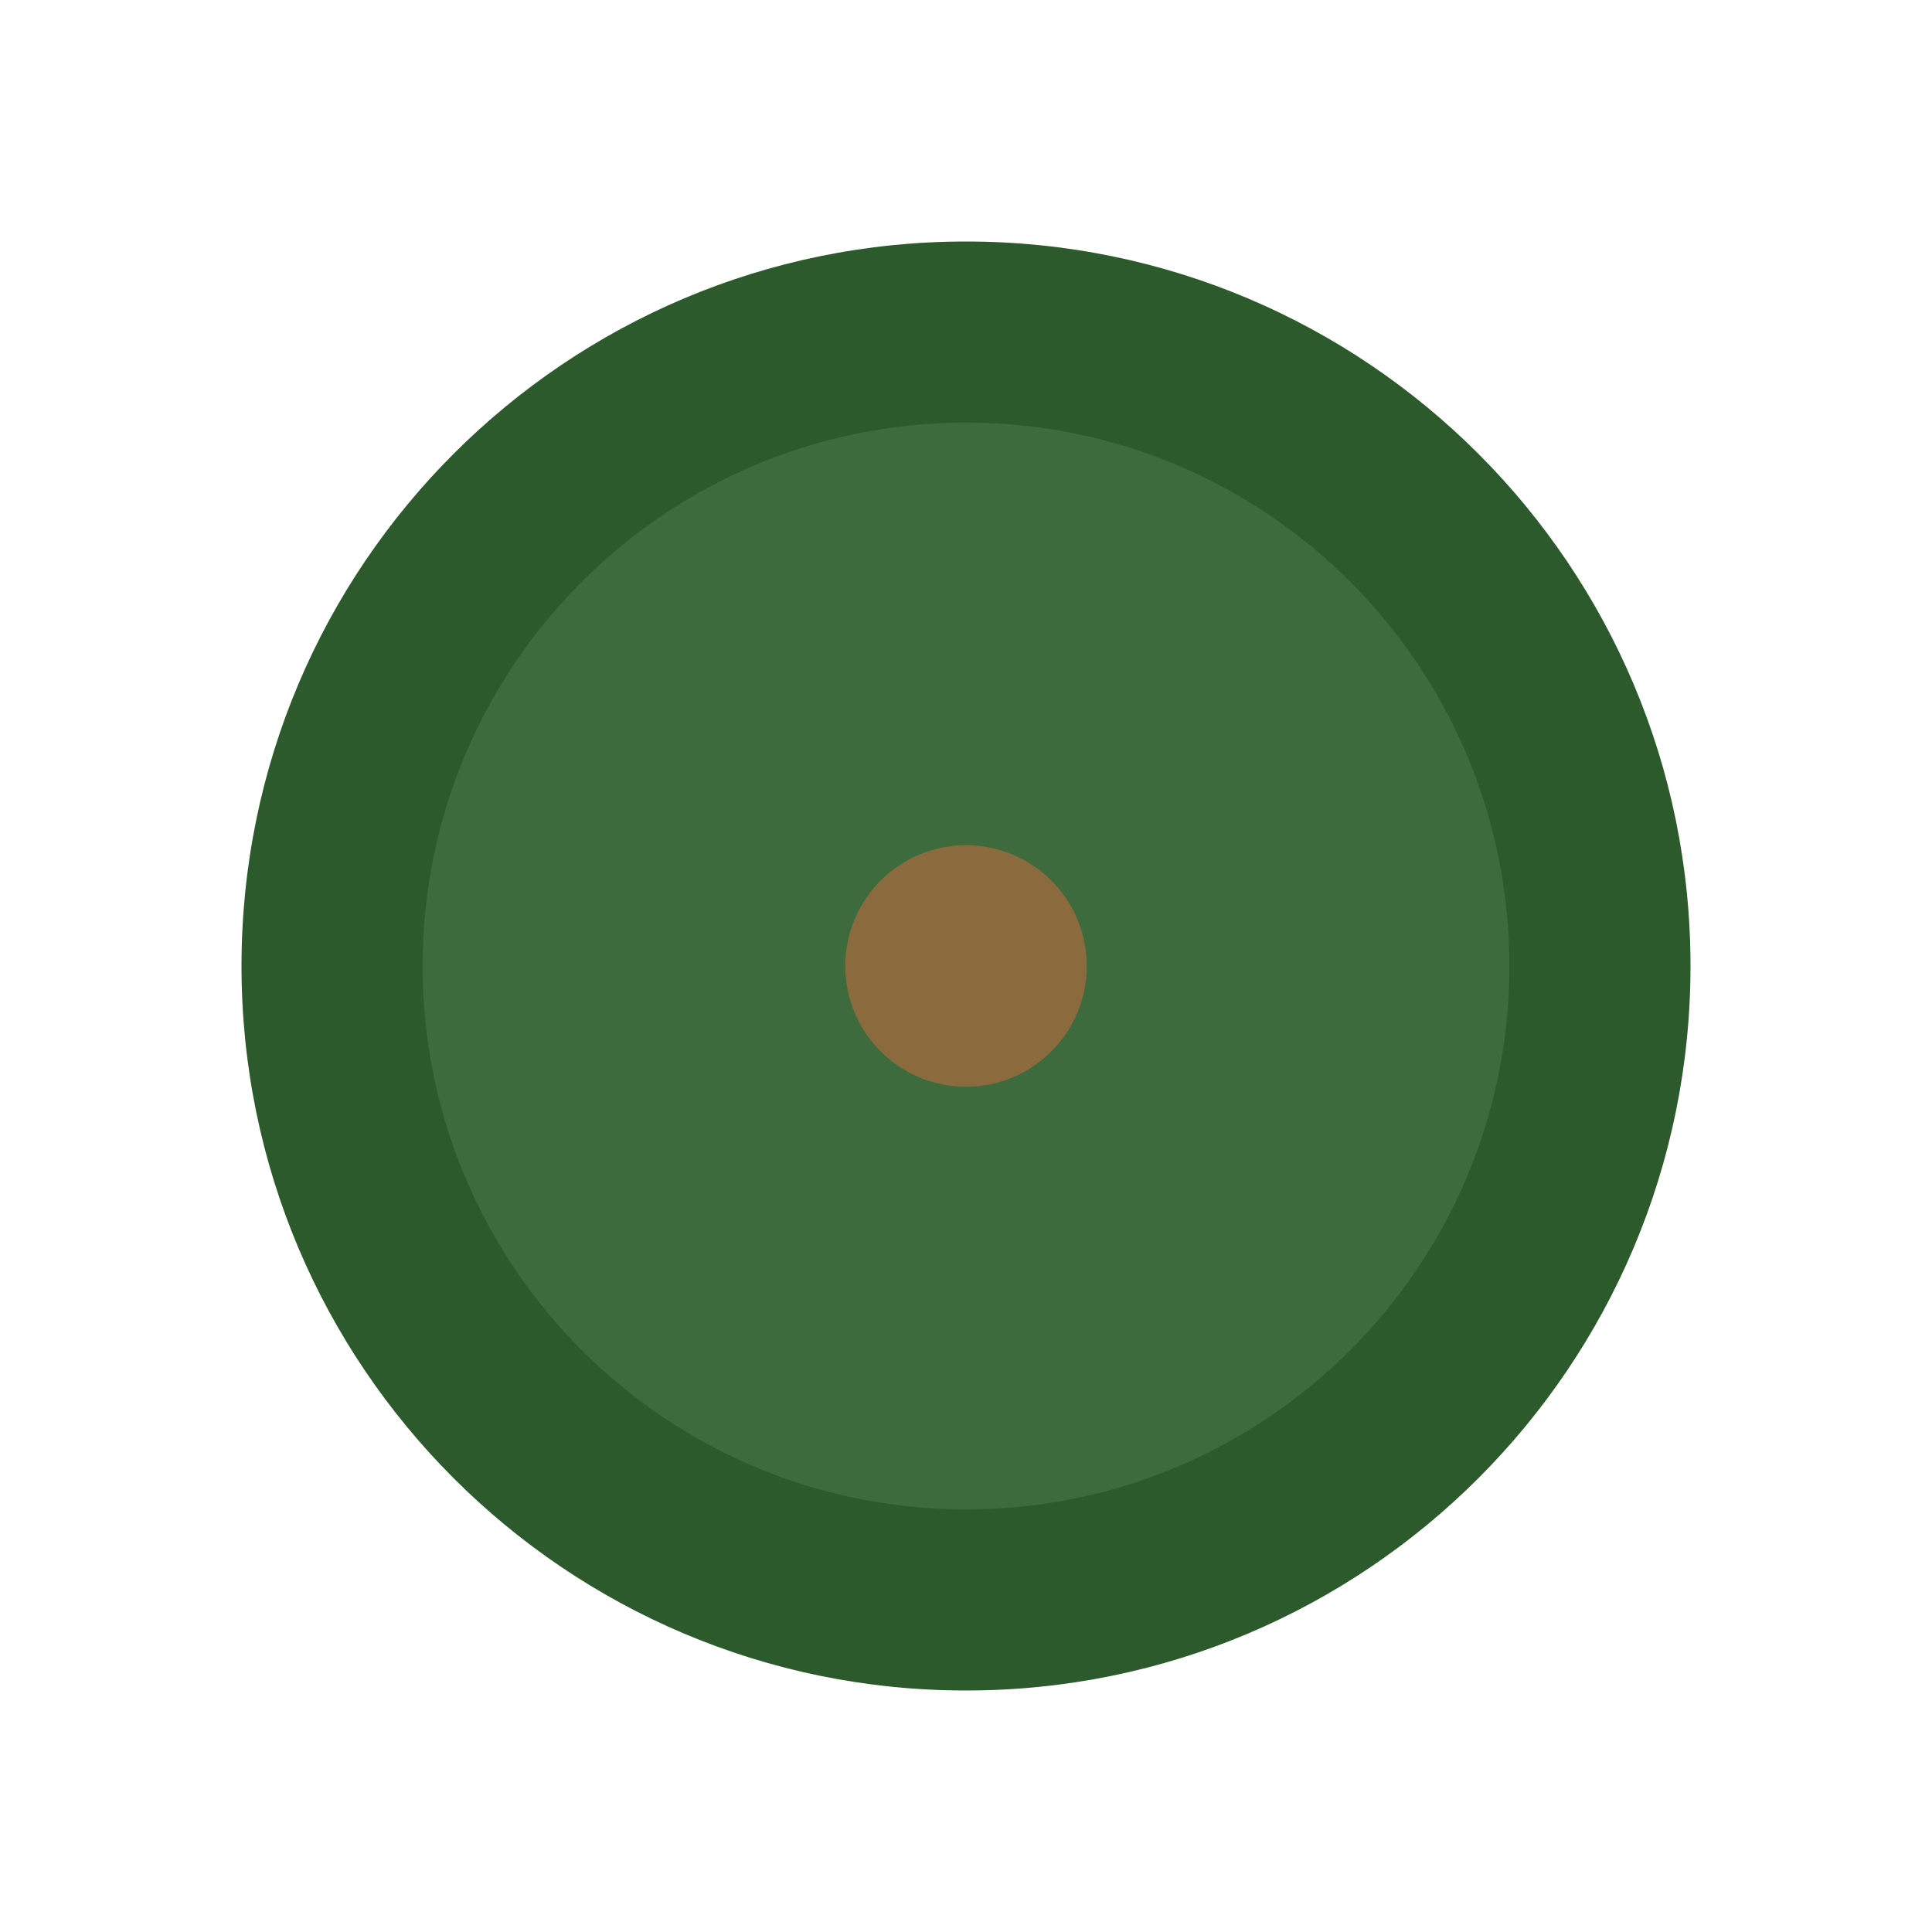
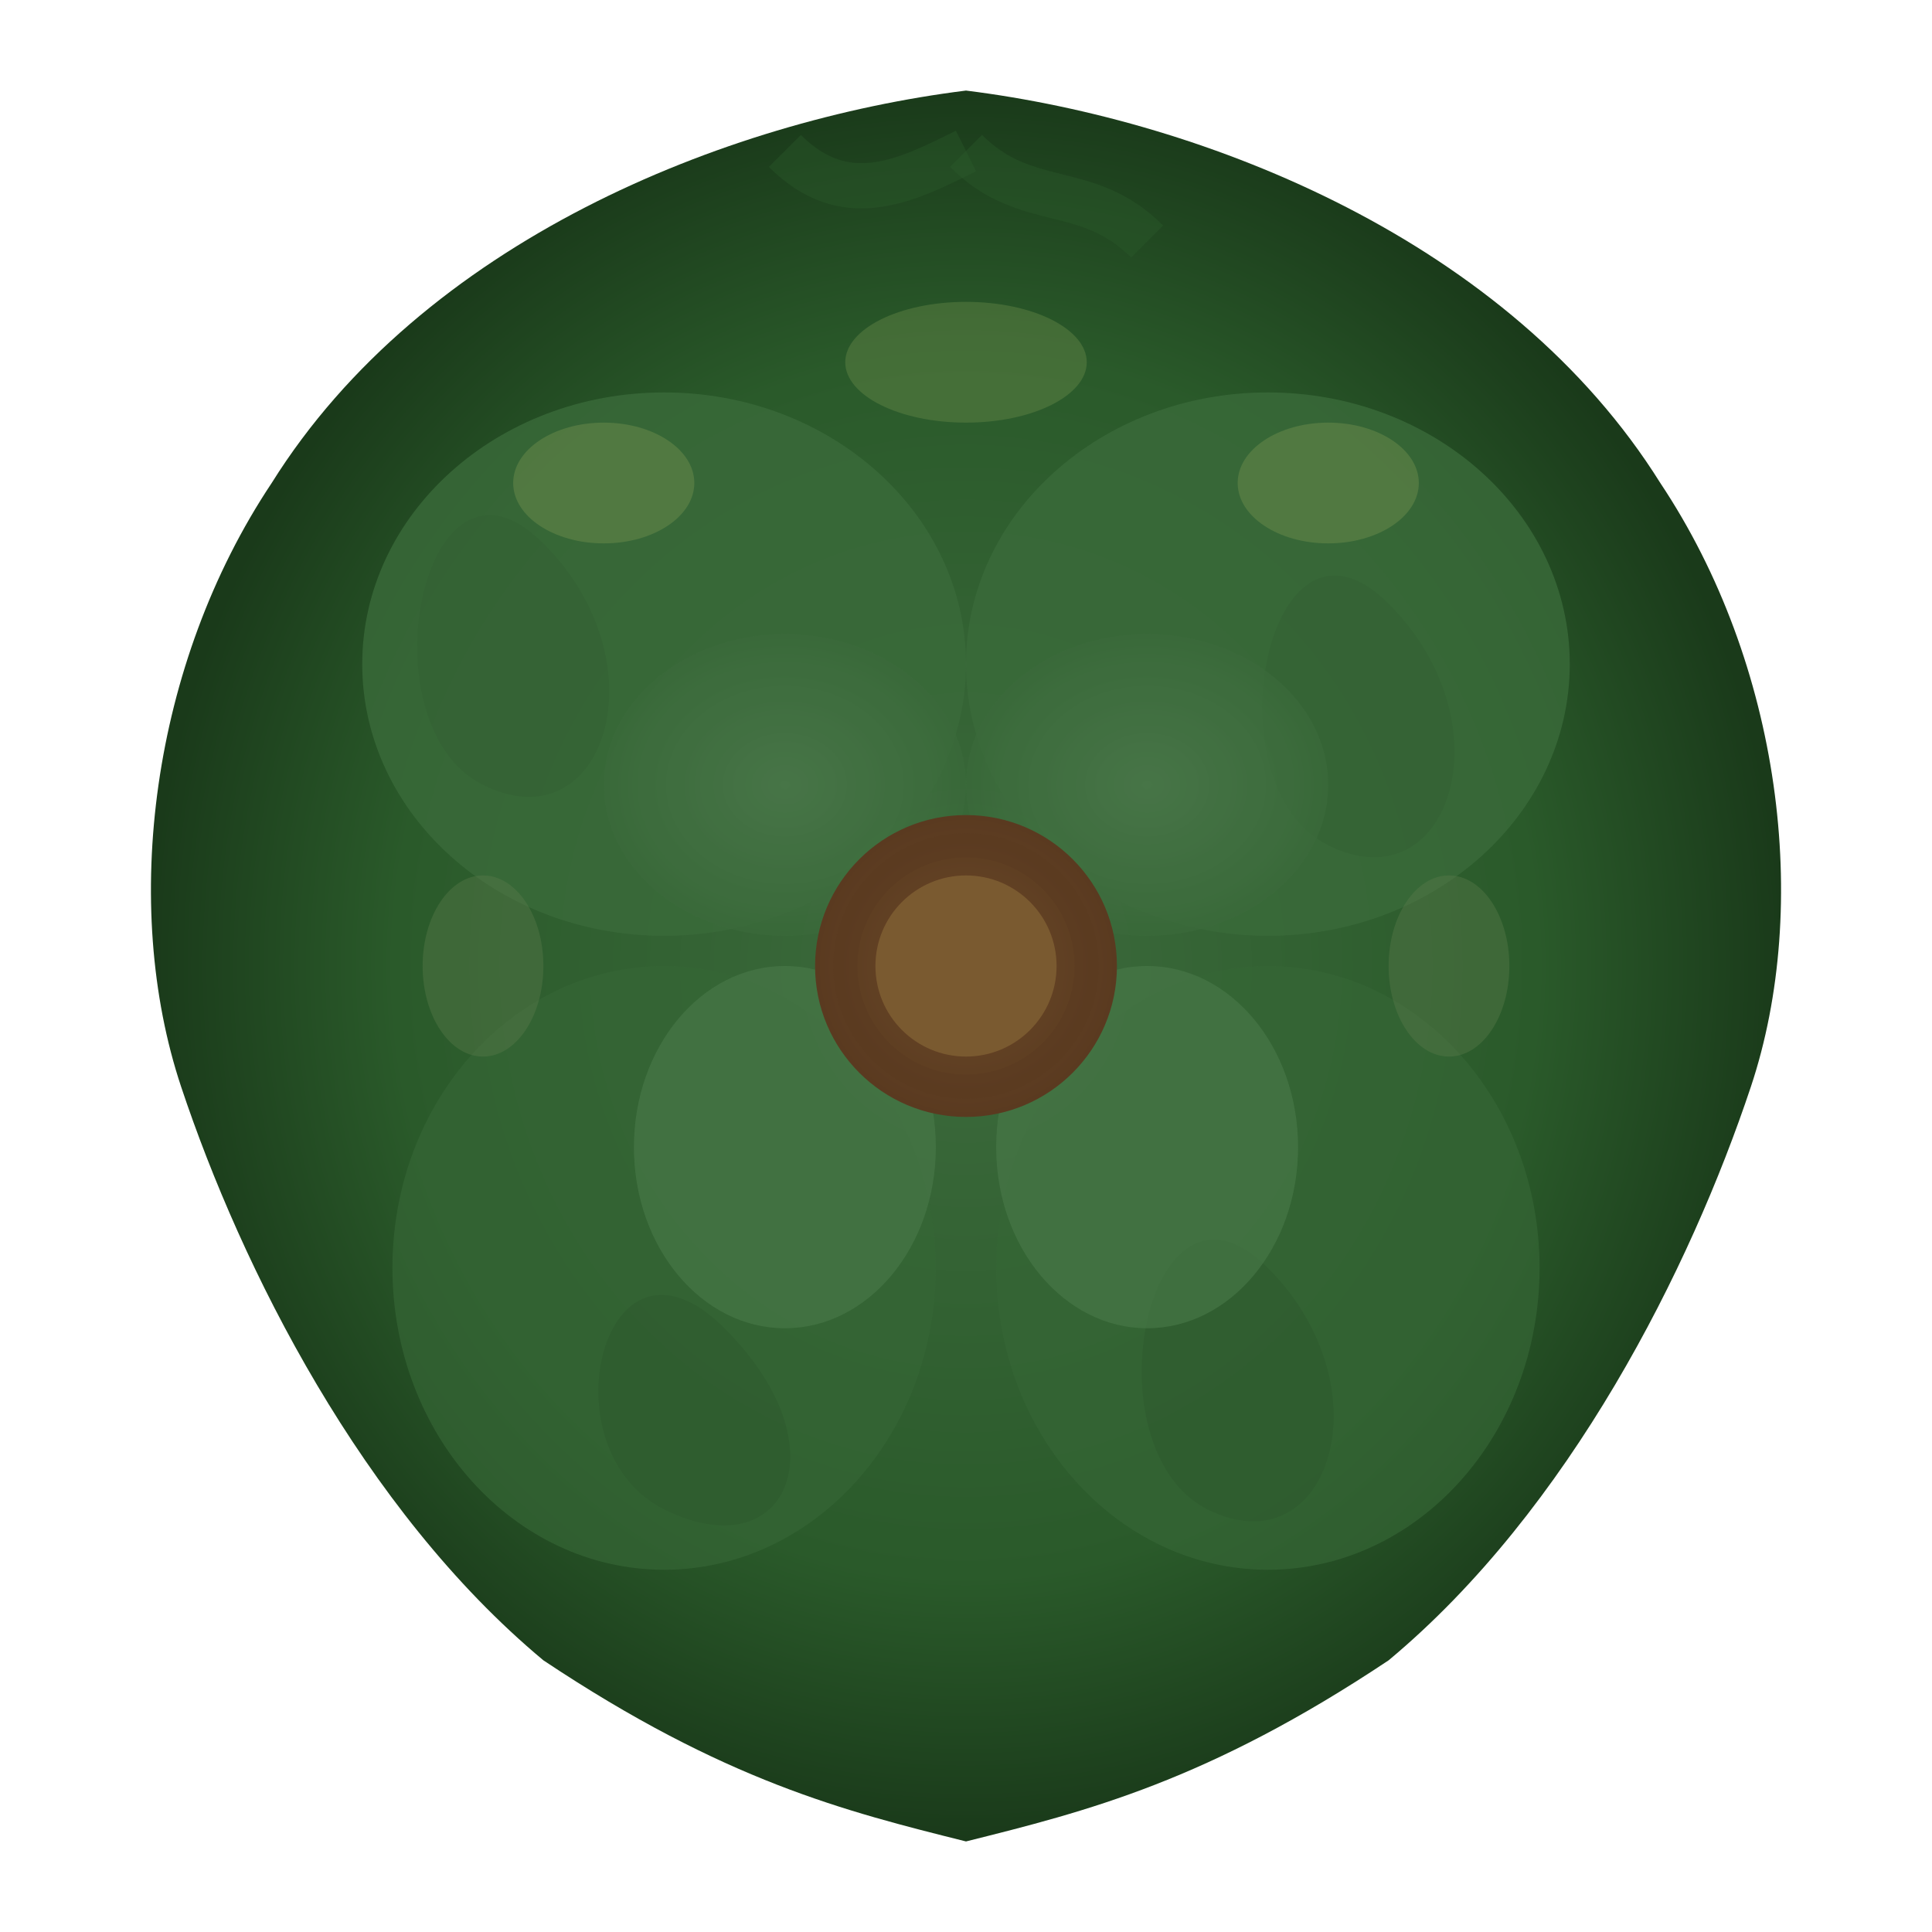
<svg xmlns="http://www.w3.org/2000/svg" viewBox="0 0 64 64">
-   <circle cx="32" cy="32" r="4" fill="#8b6b3d" />
-   <circle cx="32" cy="32" r="24" fill="#2d5a2d" />
-   <circle cx="32" cy="32" r="18" fill="#3d6b3d" />
-   <circle cx="32" cy="32" r="10" fill="#3d6b3d" />
-   <circle cx="32" cy="32" r="4" fill="#8b6b3d" />
+   <defs>
+     <radialGradient id="canopy-outer" cx="50%" cy="50%" r="50%">
+       <stop offset="0%" stop-color="#3d6b3d" />
+       <stop offset="70%" stop-color="#2a5a2a" />
+       <stop offset="100%" stop-color="#1a3a1a" />
+     </radialGradient>
+     <radialGradient id="canopy-inner" cx="50%" cy="50%" r="50%">
+       <stop offset="0%" stop-color="#4d7a4d" />
+       <stop offset="100%" stop-color="#3a6a3a" />
+     </radialGradient>
+     <radialGradient id="trunk-center" cx="50%" cy="50%" r="50%">
+       <stop offset="0%" stop-color="#6b4a28" />
+       <stop offset="100%" stop-color="#5a3a20" />
+     </radialGradient>
+   </defs>
+   <path d="M32 3 C40 4 50 8 55 16 C59 22 60 30 58 36 C56 42 52 50 46 55 C40 59 36 60 32 61 C28 60 24 59 18 55 C12 50 8 42 6 36 C4 30 5 22 9 16 C14 8 24 4 32 3Z" fill="url(#canopy-outer)" />
+   <path d="M18 18 C22 22 20 28 16 26 C12 24 14 14 18 18Z" fill="#1a3a1a" opacity="0.6" />
+   <path d="M46 20 C50 24 48 30 44 28 C40 26 42 16 46 20Z" fill="#1a3a1a" opacity="0.6" />
+   <path d="M24 44 C28 48 26 52 22 50 C18 48 20 40 24 44Z" fill="#1a3a1a" opacity="0.5" />
+   <path d="M42 42 C46 46 44 52 40 50 C36 48 38 38 42 42Z" fill="#1a3a1a" opacity="0.5" />
+   <ellipse cx="22" cy="22" rx="10" ry="9" fill="#3a6a3a" opacity="0.8" />
+   <ellipse cx="42" cy="22" rx="10" ry="9" fill="#3a6a3a" opacity="0.8" />
+   <ellipse cx="22" cy="42" rx="9" ry="10" fill="#356535" opacity="0.7" />
+   <ellipse cx="42" cy="42" rx="9" ry="10" fill="#356535" opacity="0.7" />
+   <ellipse cx="26" cy="26" rx="6" ry="5" fill="url(#canopy-inner)" opacity="0.7" />
+   <ellipse cx="38" cy="26" rx="6" ry="5" fill="url(#canopy-inner)" opacity="0.7" />
+   <ellipse cx="26" cy="38" rx="5" ry="6" fill="#4a7a4a" opacity="0.6" />
+   <ellipse cx="38" cy="38" rx="5" ry="6" fill="#4a7a4a" opacity="0.6" />
+   <ellipse cx="20" cy="16" rx="3" ry="2" fill="#6b8b4b" opacity="0.5" />
+   <ellipse cx="44" cy="16" rx="3" ry="2" fill="#6b8b4b" opacity="0.5" />
+   <ellipse cx="32" cy="12" rx="4" ry="2" fill="#6b8b4b" opacity="0.4" />
+   <ellipse cx="16" cy="32" rx="2" ry="3" fill="#5a7b4a" opacity="0.4" />
+   <ellipse cx="48" cy="32" rx="2" ry="3" fill="#5a7b4a" opacity="0.4" />
+   <circle cx="32" cy="32" r="5" fill="url(#trunk-center)" />
+   <circle cx="32" cy="32" r="3" fill="#7a5a30" />
+   <circle cx="32" cy="32" r="4" fill="none" stroke="#5a3a20" stroke-width="0.8" opacity="0.6" />
+   <path d="M32 5 C34 7 36 6 38 8" fill="none" stroke="#2a5a2a" stroke-width="1.5" opacity="0.4" />
+   <path d="M26 5 C28 7 30 6 32 5" fill="none" stroke="#2a5a2a" stroke-width="1.5" opacity="0.4" />
</svg>
